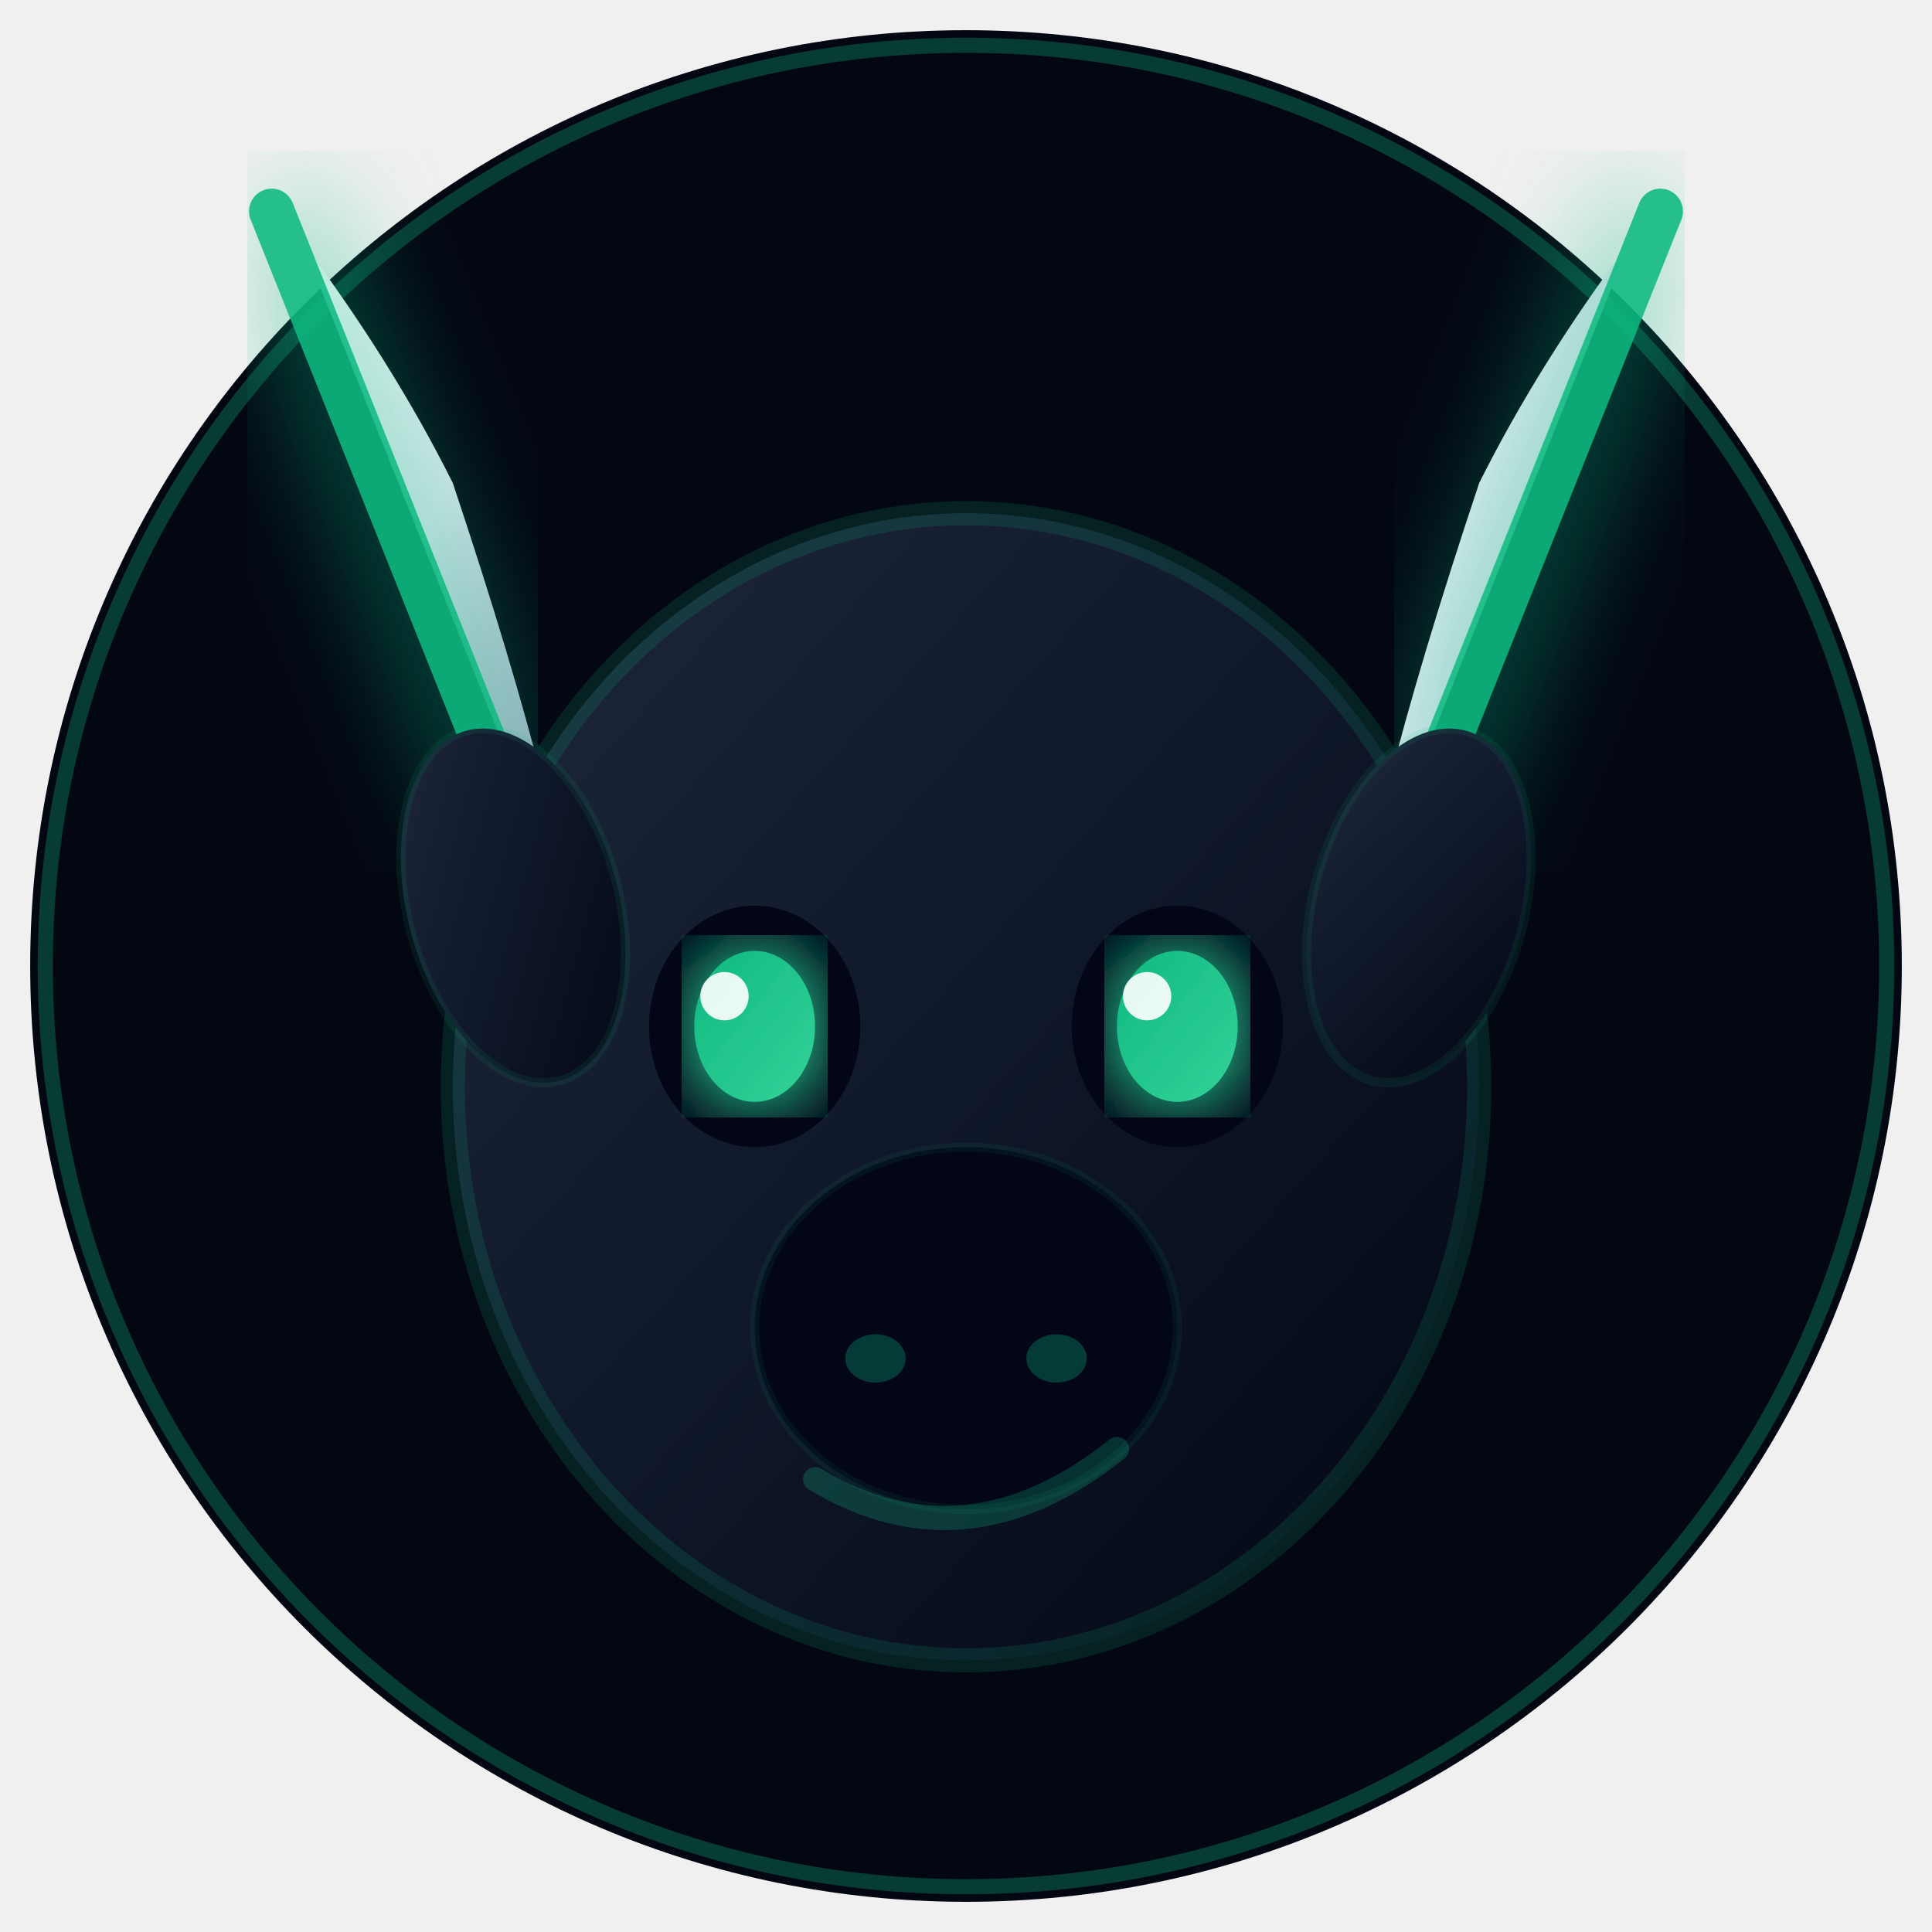
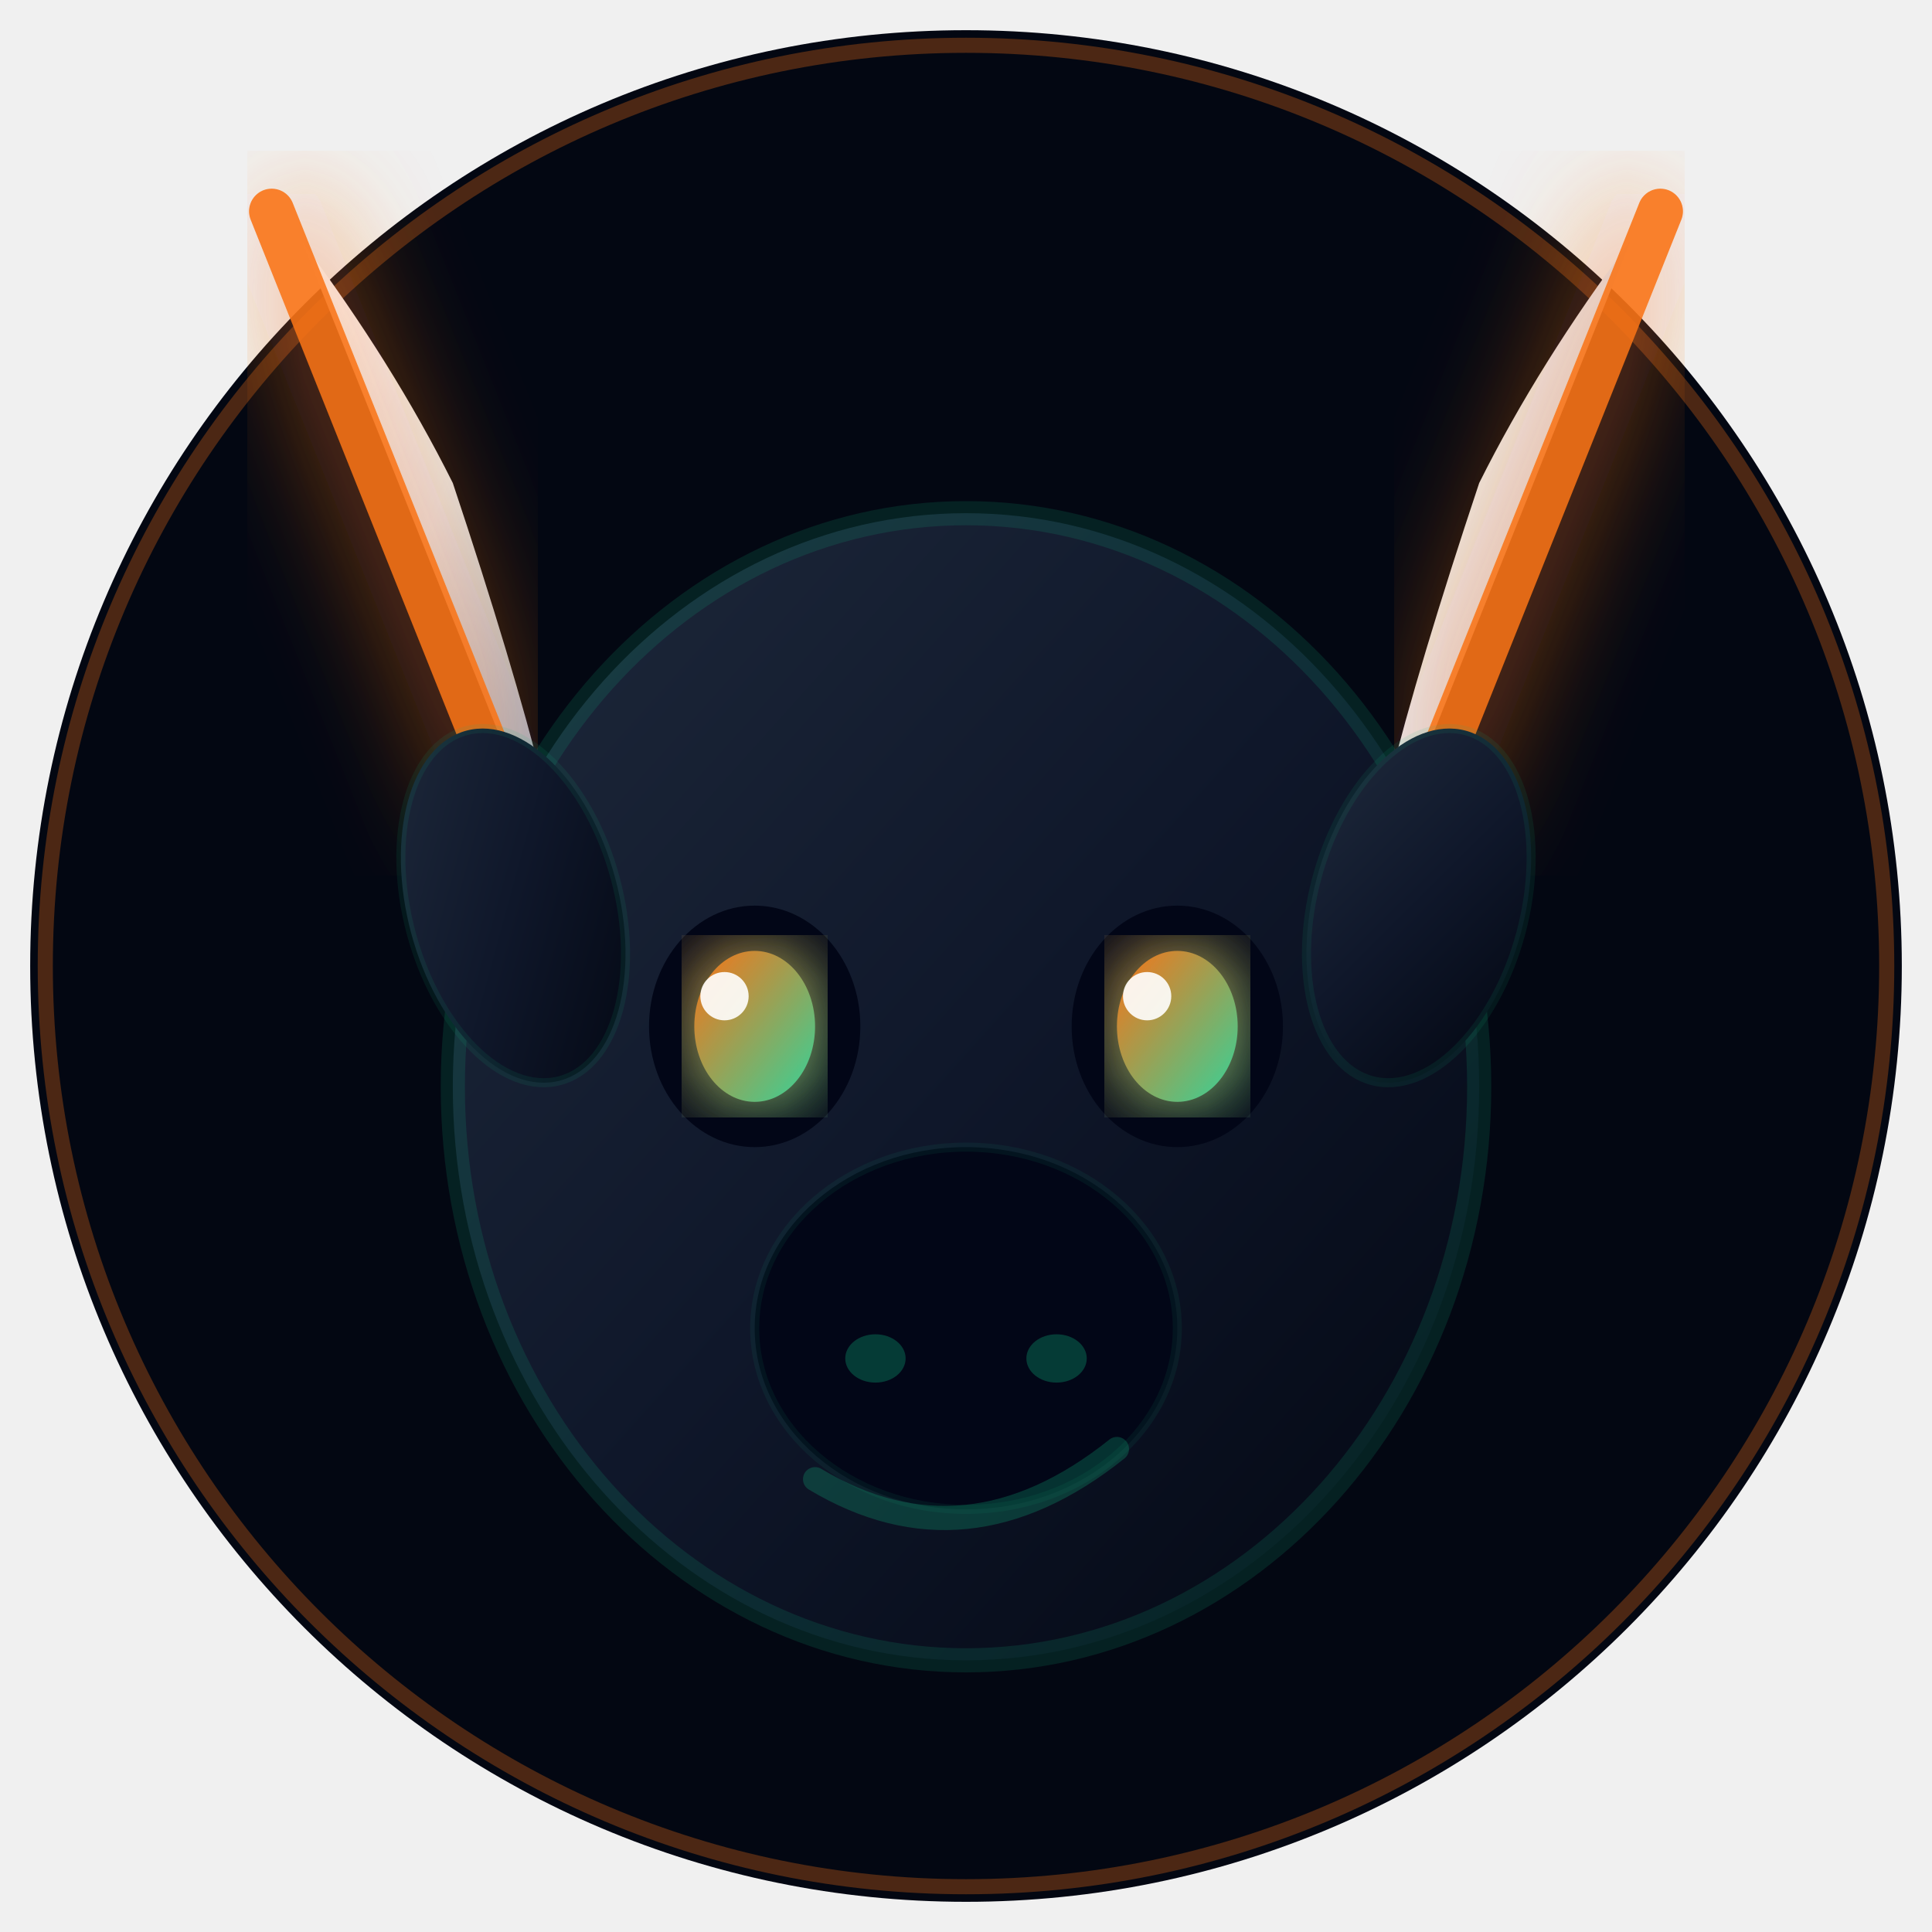
<svg xmlns="http://www.w3.org/2000/svg" viewBox="0 0 64 64" width="64" height="64">
  <defs>
    <linearGradient id="body" x1="0%" y1="0%" x2="100%" y2="100%">
      <stop offset="0%" stop-color="#1e293b" />
      <stop offset="50%" stop-color="#0f172a" />
      <stop offset="100%" stop-color="#030712" />
    </linearGradient>
    <linearGradient id="horn" x1="0%" y1="0%" x2="100%" y2="100%">
      <stop offset="0%" stop-color="#ffffff" />
      <stop offset="50%" stop-color="#e2e8f0" />
      <stop offset="100%" stop-color="#94a3b8" />
    </linearGradient>
    <linearGradient id="eye" x1="0%" y1="0%" x2="100%" y2="100%">
-       <stop offset="0%" stop-color="#10b981" />
+       <stop offset="0%" stop-color="#f97316" />
      <stop offset="100%" stop-color="#34d399" />
    </linearGradient>
    <filter id="glow">
      <feGaussianBlur stdDeviation="1.5" result="blur" />
      <feMerge>
        <feMergeNode in="blur" />
        <feMergeNode in="blur" />
        <feMergeNode in="SourceGraphic" />
      </feMerge>
    </filter>
    <filter id="hornGlow">
      <feGaussianBlur stdDeviation="2" result="blur" />
      <feMerge>
        <feMergeNode in="blur" />
        <feMergeNode in="SourceGraphic" />
      </feMerge>
    </filter>
  </defs>
  <circle cx="32" cy="32" r="31" fill="#030712" />
-   <circle cx="32" cy="32" r="30.5" fill="none" stroke="#10b981" stroke-width="0.5" opacity="0.3" />
+   <circle cx="32" cy="32" r="30.5" fill="none" stroke="#f97316" stroke-width="0.5" opacity="0.3" />
  <path d="M18 28 Q14 18 10 8 Q13 12 15 16 Q17 22 18 26 Z" fill="url(#horn)" />
-   <path d="M17 27 Q13 17 9 7" fill="none" stroke="#10b981" stroke-width="1.5" stroke-linecap="round" filter="url(#hornGlow)" opacity="0.9" />
+   <path d="M17 27 Q13 17 9 7" fill="none" stroke="#f97316" stroke-width="1.5" stroke-linecap="round" filter="url(#hornGlow)" opacity="0.9" />
  <path d="M46 28 Q50 18 54 8 Q51 12 49 16 Q47 22 46 26 Z" fill="url(#horn)" />
-   <path d="M47 27 Q51 17 55 7" fill="none" stroke="#10b981" stroke-width="1.5" stroke-linecap="round" filter="url(#hornGlow)" opacity="0.9" />
+   <path d="M47 27 Q51 17 55 7" fill="none" stroke="#f97316" stroke-width="1.5" stroke-linecap="round" filter="url(#hornGlow)" opacity="0.9" />
  <ellipse cx="32" cy="36" rx="17" ry="19" fill="url(#body)" stroke="rgba(16,185,129,0.15)" stroke-width="0.8" />
  <ellipse cx="17" cy="30" rx="3.5" ry="6" fill="url(#body)" transform="rotate(-15 17 30)" stroke="rgba(16,185,129,0.1)" stroke-width="0.3" />
  <ellipse cx="47" cy="30" rx="3.5" ry="6" fill="url(#body)" transform="rotate(15 47 30)" stroke="rgba(16,185,129,0.1)" stroke-width="0.3" />
  <ellipse cx="25" cy="34" rx="3.5" ry="4" fill="#020617" />
  <ellipse cx="39" cy="34" rx="3.5" ry="4" fill="#020617" />
  <ellipse cx="25" cy="34" rx="2" ry="2.5" fill="url(#eye)" filter="url(#glow)" />
  <ellipse cx="39" cy="34" rx="2" ry="2.5" fill="url(#eye)" filter="url(#glow)" />
  <circle cx="24" cy="33" r="0.8" fill="#fff" opacity="0.9" />
  <circle cx="38" cy="33" r="0.8" fill="#fff" opacity="0.9" />
  <ellipse cx="32" cy="44" rx="7" ry="6" fill="#020617" stroke="rgba(16,185,129,0.08)" stroke-width="0.3" />
  <ellipse cx="29" cy="45" rx="1" ry="0.8" fill="rgba(16,185,129,0.3)" />
  <ellipse cx="35" cy="45" rx="1" ry="0.8" fill="rgba(16,185,129,0.3)" />
  <path d="M27 49 Q32 52 37 48" fill="none" stroke="rgba(16,185,129,0.25)" stroke-width="0.8" stroke-linecap="round" />
</svg>
